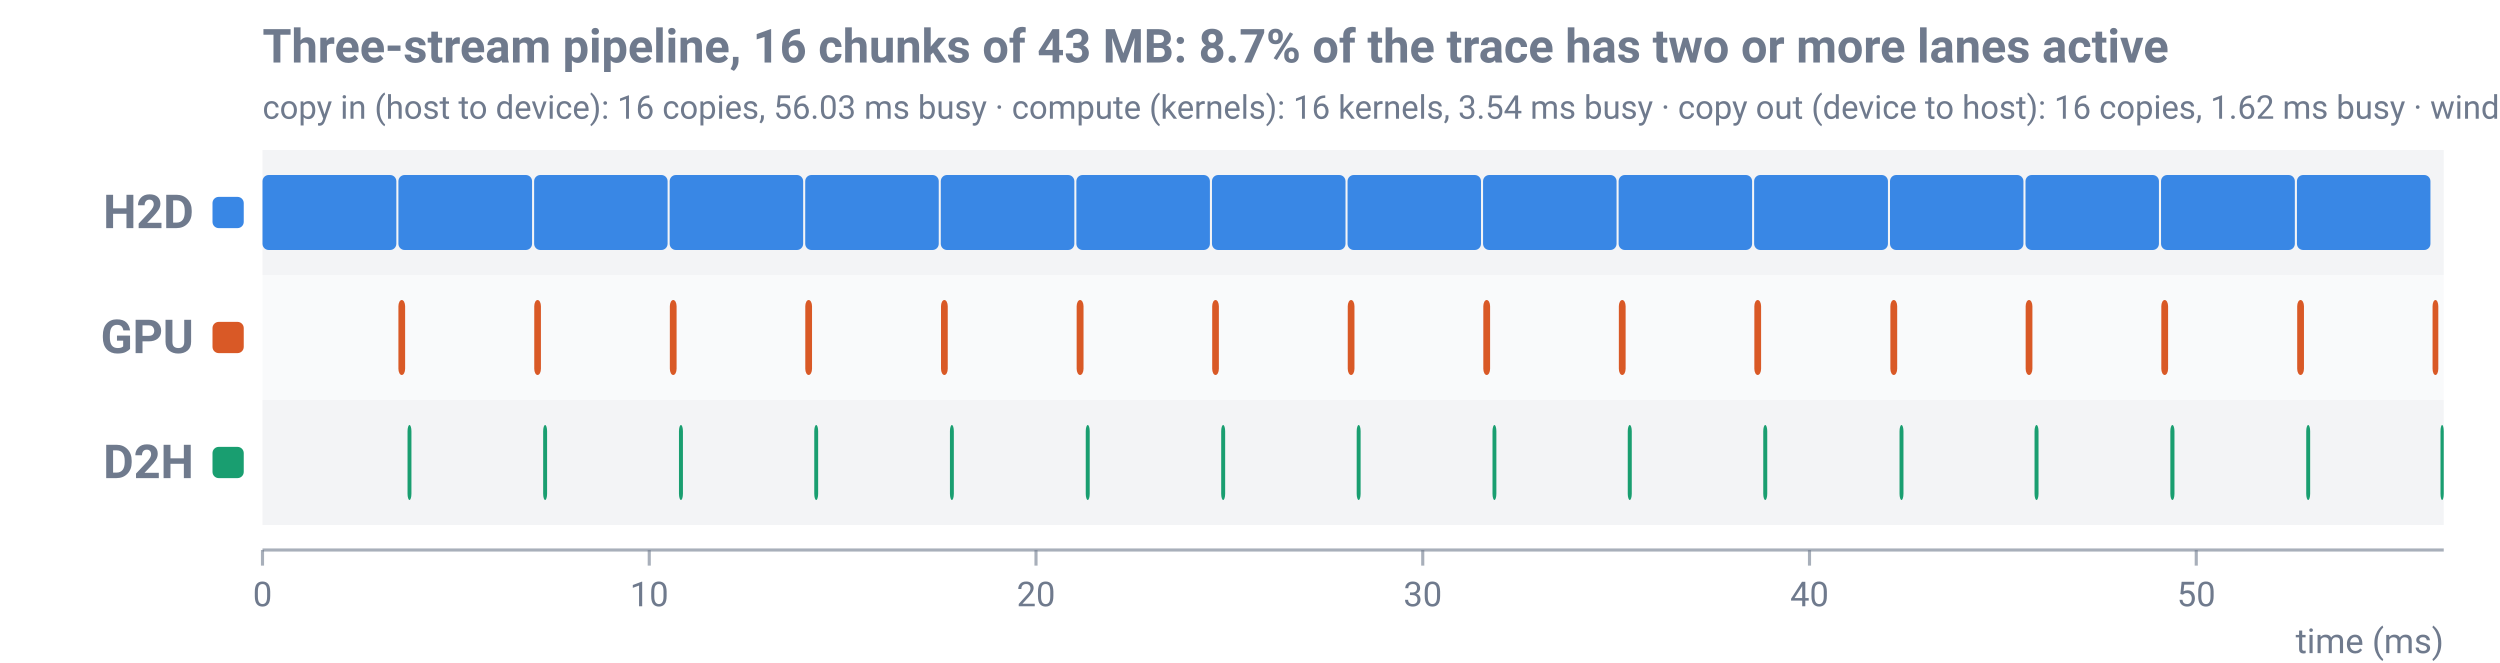
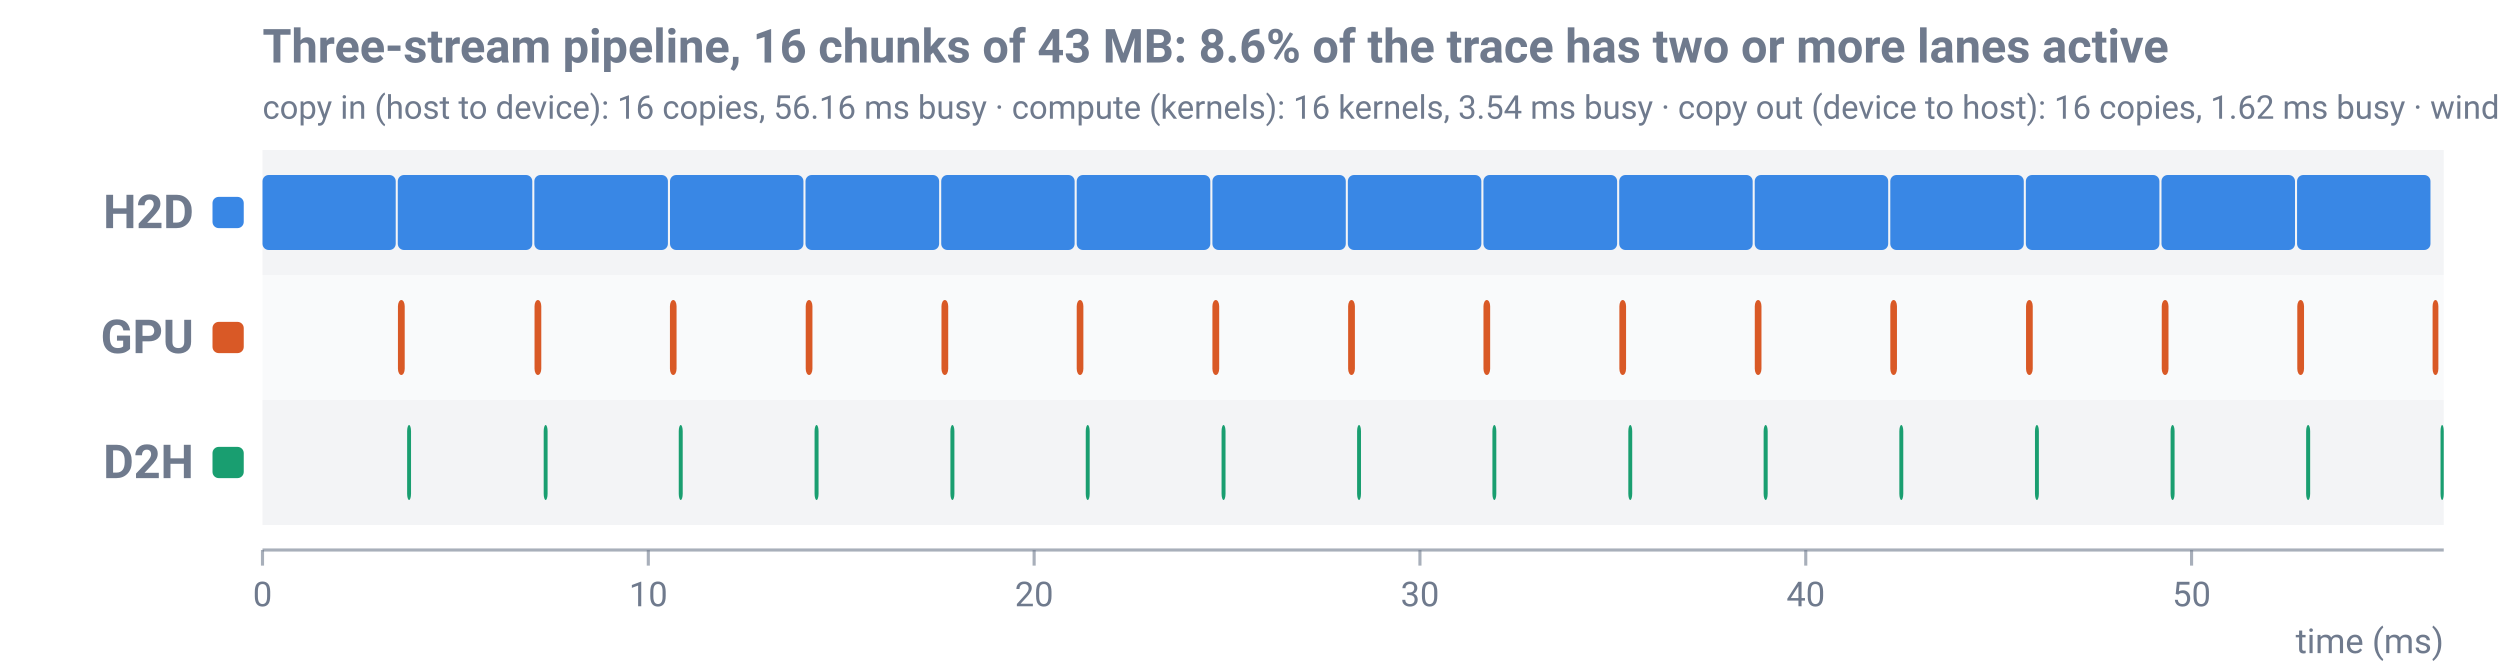
<svg xmlns="http://www.w3.org/2000/svg" viewBox="0 0 800 212" width="100%" role="img" aria-labelledby="pipeline-timeline-title" style="max-width:100%;height:auto;font-family:system-ui, -apple-system, 'Segoe UI', Roboto, Helvetica, Arial, sans-serif">
-   <text class="title" x="84" y="20" font-size="15" font-weight="600" fill="#6f7a8d">Three-stream pipeline, 16 chunks of 43 MB: 8.7% of the trace has two or more lanes active</text>
-   <text class="legend" x="84" y="38" font-size="10.5" fill="#6f7a8d">copy in (host to device): 16 copies, 56.03 ms busy · compute (kernels): 16 kernels, 3.54 ms busy · copy out (device to host): 16 copies, 1.62 ms busy · window 56.40 ms</text>
+   <text class="title" x="84" y="20" font-size="15" font-weight="600" fill="#6f7a8d">Three-stream pipeline, 16 chunks of 43 MB: 8.6% of the trace has two or more lanes active</text>
+   <text class="legend" x="84" y="38" font-size="10.5" fill="#6f7a8d">copy in (host to device): 16 copies, 56.16 ms busy · compute (kernels): 16 kernels, 3.54 ms busy · copy out (device to host): 16 copies, 1.62 ms busy · window 56.54 ms</text>
  <g class="lane" data-lane="h2d">
    <rect class="band" x="84" y="48" width="698" height="40" fill="#8892a6" fill-opacity="0.1" />
    <rect class="swatch" x="68" y="63.0" width="10" height="10" rx="2" fill="#3987e5" />
    <text class="label" x="62" y="73.0" text-anchor="end" font-size="15" font-weight="600" fill="#6f7a8d">H2D</text>
-     <rect class="bar" data-lane="h2d" x="84.00" y="56.0" width="42.83" height="24" rx="2" fill="#3987e5" />
-     <rect class="bar" data-lane="h2d" x="127.49" y="56.0" width="42.77" height="24" rx="2" fill="#3987e5" />
-     <rect class="bar" data-lane="h2d" x="170.92" y="56.0" width="42.71" height="24" rx="2" fill="#3987e5" />
-     <rect class="bar" data-lane="h2d" x="214.29" y="56.0" width="42.72" height="24" rx="2" fill="#3987e5" />
-     <rect class="bar" data-lane="h2d" x="257.67" y="56.0" width="42.73" height="24" rx="2" fill="#3987e5" />
-     <rect class="bar" data-lane="h2d" x="301.05" y="56.0" width="42.74" height="24" rx="2" fill="#3987e5" />
-     <rect class="bar" data-lane="h2d" x="344.44" y="56.0" width="42.73" height="24" rx="2" fill="#3987e5" />
-     <rect class="bar" data-lane="h2d" x="387.83" y="56.0" width="42.73" height="24" rx="2" fill="#3987e5" />
-     <rect class="bar" data-lane="h2d" x="431.22" y="56.0" width="42.70" height="24" rx="2" fill="#3987e5" />
-     <rect class="bar" data-lane="h2d" x="474.58" y="56.0" width="42.72" height="24" rx="2" fill="#3987e5" />
-     <rect class="bar" data-lane="h2d" x="517.96" y="56.0" width="42.71" height="24" rx="2" fill="#3987e5" />
-     <rect class="bar" data-lane="h2d" x="561.32" y="56.0" width="42.82" height="24" rx="2" fill="#3987e5" />
-     <rect class="bar" data-lane="h2d" x="604.80" y="56.0" width="42.70" height="24" rx="2" fill="#3987e5" />
-     <rect class="bar" data-lane="h2d" x="648.16" y="56.0" width="42.70" height="24" rx="2" fill="#3987e5" />
-     <rect class="bar" data-lane="h2d" x="691.53" y="56.0" width="42.82" height="24" rx="2" fill="#3987e5" />
-     <rect class="bar" data-lane="h2d" x="735.02" y="56.0" width="42.72" height="24" rx="2" fill="#3987e5" />
+     <rect class="bar" data-lane="h2d" x="84.00" y="56.0" width="42.63" height="24" rx="2" fill="#3987e5" />
+     <rect class="bar" data-lane="h2d" x="127.29" y="56.0" width="43.04" height="24" rx="2" fill="#3987e5" />
+     <rect class="bar" data-lane="h2d" x="170.99" y="56.0" width="42.74" height="24" rx="2" fill="#3987e5" />
+     <rect class="bar" data-lane="h2d" x="214.40" y="56.0" width="42.70" height="24" rx="2" fill="#3987e5" />
+     <rect class="bar" data-lane="h2d" x="257.76" y="56.0" width="42.76" height="24" rx="2" fill="#3987e5" />
+     <rect class="bar" data-lane="h2d" x="301.19" y="56.0" width="42.69" height="24" rx="2" fill="#3987e5" />
+     <rect class="bar" data-lane="h2d" x="344.55" y="56.0" width="42.75" height="24" rx="2" fill="#3987e5" />
+     <rect class="bar" data-lane="h2d" x="387.97" y="56.0" width="42.68" height="24" rx="2" fill="#3987e5" />
+     <rect class="bar" data-lane="h2d" x="431.31" y="56.0" width="42.72" height="24" rx="2" fill="#3987e5" />
+     <rect class="bar" data-lane="h2d" x="474.70" y="56.0" width="42.78" height="24" rx="2" fill="#3987e5" />
+     <rect class="bar" data-lane="h2d" x="518.15" y="56.0" width="42.70" height="24" rx="2" fill="#3987e5" />
+     <rect class="bar" data-lane="h2d" x="561.51" y="56.0" width="42.71" height="24" rx="2" fill="#3987e5" />
+     <rect class="bar" data-lane="h2d" x="604.89" y="56.0" width="42.72" height="24" rx="2" fill="#3987e5" />
+     <rect class="bar" data-lane="h2d" x="648.27" y="56.0" width="42.74" height="24" rx="2" fill="#3987e5" />
+     <rect class="bar" data-lane="h2d" x="691.68" y="56.0" width="42.72" height="24" rx="2" fill="#3987e5" />
+     <rect class="bar" data-lane="h2d" x="735.06" y="56.0" width="42.69" height="24" rx="2" fill="#3987e5" />
  </g>
  <g class="lane" data-lane="kernel">
    <rect class="band" x="84" y="88" width="698" height="40" fill="#8892a6" fill-opacity="0.05" />
    <rect class="swatch" x="68" y="103.0" width="10" height="10" rx="2" fill="#d95926" />
    <text class="label" x="62" y="113.0" text-anchor="end" font-size="15" font-weight="600" fill="#6f7a8d">GPU</text>
-     <rect class="bar" data-lane="kernel" x="127.49" y="96.0" width="2.15" height="24" rx="2" fill="#d95926" />
-     <rect class="bar" data-lane="kernel" x="170.96" y="96.0" width="2.14" height="24" rx="2" fill="#d95926" />
-     <rect class="bar" data-lane="kernel" x="214.35" y="96.0" width="2.16" height="24" rx="2" fill="#d95926" />
-     <rect class="bar" data-lane="kernel" x="257.69" y="96.0" width="2.16" height="24" rx="2" fill="#d95926" />
-     <rect class="bar" data-lane="kernel" x="301.12" y="96.0" width="2.16" height="24" rx="2" fill="#d95926" />
-     <rect class="bar" data-lane="kernel" x="344.53" y="96.0" width="2.20" height="24" rx="2" fill="#d95926" />
-     <rect class="bar" data-lane="kernel" x="387.90" y="96.0" width="2.14" height="24" rx="2" fill="#d95926" />
-     <rect class="bar" data-lane="kernel" x="431.28" y="96.0" width="2.15" height="24" rx="2" fill="#d95926" />
-     <rect class="bar" data-lane="kernel" x="474.66" y="96.0" width="2.17" height="24" rx="2" fill="#d95926" />
-     <rect class="bar" data-lane="kernel" x="518.03" y="96.0" width="2.17" height="24" rx="2" fill="#d95926" />
-     <rect class="bar" data-lane="kernel" x="561.39" y="96.0" width="2.16" height="24" rx="2" fill="#d95926" />
-     <rect class="bar" data-lane="kernel" x="604.92" y="96.0" width="2.18" height="24" rx="2" fill="#d95926" />
-     <rect class="bar" data-lane="kernel" x="648.21" y="96.0" width="2.16" height="24" rx="2" fill="#d95926" />
-     <rect class="bar" data-lane="kernel" x="691.62" y="96.0" width="2.17" height="24" rx="2" fill="#d95926" />
-     <rect class="bar" data-lane="kernel" x="735.10" y="96.0" width="2.17" height="24" rx="2" fill="#d95926" />
-     <rect class="bar" data-lane="kernel" x="778.42" y="96.0" width="1.84" height="24" rx="2" fill="#d95926" />
+     <rect class="bar" data-lane="kernel" x="127.34" y="96.0" width="2.17" height="24" rx="2" fill="#d95926" />
+     <rect class="bar" data-lane="kernel" x="171.05" y="96.0" width="2.16" height="24" rx="2" fill="#d95926" />
+     <rect class="bar" data-lane="kernel" x="214.38" y="96.0" width="2.12" height="24" rx="2" fill="#d95926" />
+     <rect class="bar" data-lane="kernel" x="257.83" y="96.0" width="2.15" height="24" rx="2" fill="#d95926" />
+     <rect class="bar" data-lane="kernel" x="301.27" y="96.0" width="2.16" height="24" rx="2" fill="#d95926" />
+     <rect class="bar" data-lane="kernel" x="344.55" y="96.0" width="2.13" height="24" rx="2" fill="#d95926" />
+     <rect class="bar" data-lane="kernel" x="387.97" y="96.0" width="2.17" height="24" rx="2" fill="#d95926" />
+     <rect class="bar" data-lane="kernel" x="431.40" y="96.0" width="2.17" height="24" rx="2" fill="#d95926" />
+     <rect class="bar" data-lane="kernel" x="474.71" y="96.0" width="2.14" height="24" rx="2" fill="#d95926" />
+     <rect class="bar" data-lane="kernel" x="518.20" y="96.0" width="2.14" height="24" rx="2" fill="#d95926" />
+     <rect class="bar" data-lane="kernel" x="561.53" y="96.0" width="2.14" height="24" rx="2" fill="#d95926" />
+     <rect class="bar" data-lane="kernel" x="604.90" y="96.0" width="2.13" height="24" rx="2" fill="#d95926" />
+     <rect class="bar" data-lane="kernel" x="648.33" y="96.0" width="2.15" height="24" rx="2" fill="#d95926" />
+     <rect class="bar" data-lane="kernel" x="691.76" y="96.0" width="2.16" height="24" rx="2" fill="#d95926" />
+     <rect class="bar" data-lane="kernel" x="735.13" y="96.0" width="2.16" height="24" rx="2" fill="#d95926" />
+     <rect class="bar" data-lane="kernel" x="778.43" y="96.0" width="1.85" height="24" rx="2" fill="#d95926" />
  </g>
  <g class="lane" data-lane="d2h">
    <rect class="band" x="84" y="128" width="698" height="40" fill="#8892a6" fill-opacity="0.1" />
    <rect class="swatch" x="68" y="143.0" width="10" height="10" rx="2" fill="#199e70" />
    <text class="label" x="62" y="153.0" text-anchor="end" font-size="15" font-weight="600" fill="#6f7a8d">D2H</text>
-     <rect class="bar" data-lane="d2h" x="130.41" y="136.0" width="1.25" height="24" rx="2" fill="#199e70" />
-     <rect class="bar" data-lane="d2h" x="173.81" y="136.0" width="1.26" height="24" rx="2" fill="#199e70" />
-     <rect class="bar" data-lane="d2h" x="217.27" y="136.0" width="1.27" height="24" rx="2" fill="#199e70" />
-     <rect class="bar" data-lane="d2h" x="260.56" y="136.0" width="1.25" height="24" rx="2" fill="#199e70" />
-     <rect class="bar" data-lane="d2h" x="303.98" y="136.0" width="1.25" height="24" rx="2" fill="#199e70" />
-     <rect class="bar" data-lane="d2h" x="347.44" y="136.0" width="1.27" height="24" rx="2" fill="#199e70" />
-     <rect class="bar" data-lane="d2h" x="390.78" y="136.0" width="1.27" height="24" rx="2" fill="#199e70" />
-     <rect class="bar" data-lane="d2h" x="434.14" y="136.0" width="1.26" height="24" rx="2" fill="#199e70" />
-     <rect class="bar" data-lane="d2h" x="477.60" y="136.0" width="1.24" height="24" rx="2" fill="#199e70" />
-     <rect class="bar" data-lane="d2h" x="520.88" y="136.0" width="1.29" height="24" rx="2" fill="#199e70" />
-     <rect class="bar" data-lane="d2h" x="564.24" y="136.0" width="1.28" height="24" rx="2" fill="#199e70" />
-     <rect class="bar" data-lane="d2h" x="607.85" y="136.0" width="1.26" height="24" rx="2" fill="#199e70" />
-     <rect class="bar" data-lane="d2h" x="651.05" y="136.0" width="1.28" height="24" rx="2" fill="#199e70" />
-     <rect class="bar" data-lane="d2h" x="694.51" y="136.0" width="1.32" height="24" rx="2" fill="#199e70" />
-     <rect class="bar" data-lane="d2h" x="737.99" y="136.0" width="1.26" height="24" rx="2" fill="#199e70" />
-     <rect class="bar" data-lane="d2h" x="780.96" y="136.0" width="1.04" height="24" rx="2" fill="#199e70" />
+     <rect class="bar" data-lane="d2h" x="130.28" y="136.0" width="1.25" height="24" rx="2" fill="#199e70" />
+     <rect class="bar" data-lane="d2h" x="173.98" y="136.0" width="1.25" height="24" rx="2" fill="#199e70" />
+     <rect class="bar" data-lane="d2h" x="217.20" y="136.0" width="1.27" height="24" rx="2" fill="#199e70" />
+     <rect class="bar" data-lane="d2h" x="260.66" y="136.0" width="1.28" height="24" rx="2" fill="#199e70" />
+     <rect class="bar" data-lane="d2h" x="304.13" y="136.0" width="1.28" height="24" rx="2" fill="#199e70" />
+     <rect class="bar" data-lane="d2h" x="347.44" y="136.0" width="1.26" height="24" rx="2" fill="#199e70" />
+     <rect class="bar" data-lane="d2h" x="390.90" y="136.0" width="1.27" height="24" rx="2" fill="#199e70" />
+     <rect class="bar" data-lane="d2h" x="434.27" y="136.0" width="1.25" height="24" rx="2" fill="#199e70" />
+     <rect class="bar" data-lane="d2h" x="477.57" y="136.0" width="1.25" height="24" rx="2" fill="#199e70" />
+     <rect class="bar" data-lane="d2h" x="521.06" y="136.0" width="1.25" height="24" rx="2" fill="#199e70" />
+     <rect class="bar" data-lane="d2h" x="564.36" y="136.0" width="1.30" height="24" rx="2" fill="#199e70" />
+     <rect class="bar" data-lane="d2h" x="607.79" y="136.0" width="1.26" height="24" rx="2" fill="#199e70" />
+     <rect class="bar" data-lane="d2h" x="651.19" y="136.0" width="1.25" height="24" rx="2" fill="#199e70" />
+     <rect class="bar" data-lane="d2h" x="694.59" y="136.0" width="1.28" height="24" rx="2" fill="#199e70" />
+     <rect class="bar" data-lane="d2h" x="737.96" y="136.0" width="1.29" height="24" rx="2" fill="#199e70" />
+     <rect class="bar" data-lane="d2h" x="780.97" y="136.0" width="1.03" height="24" rx="2" fill="#199e70" />
  </g>
  <g class="axis" fill="#6f7a8d" font-size="11">
    <line x1="84" y1="176" x2="782" y2="176" stroke="#6f7a8d" stroke-opacity="0.6" stroke-width="1" />
    <line x1="84.00" y1="176" x2="84.00" y2="181" stroke="#6f7a8d" stroke-opacity="0.6" />
    <text x="84.00" y="194" text-anchor="middle">0</text>
-     <line x1="207.76" y1="176" x2="207.76" y2="181" stroke="#6f7a8d" stroke-opacity="0.6" />
-     <text x="207.76" y="194" text-anchor="middle">10</text>
-     <line x1="331.52" y1="176" x2="331.52" y2="181" stroke="#6f7a8d" stroke-opacity="0.6" />
-     <text x="331.52" y="194" text-anchor="middle">20</text>
-     <line x1="455.28" y1="176" x2="455.28" y2="181" stroke="#6f7a8d" stroke-opacity="0.6" />
-     <text x="455.28" y="194" text-anchor="middle">30</text>
-     <line x1="579.04" y1="176" x2="579.04" y2="181" stroke="#6f7a8d" stroke-opacity="0.6" />
-     <text x="579.04" y="194" text-anchor="middle">40</text>
-     <line x1="702.80" y1="176" x2="702.80" y2="181" stroke="#6f7a8d" stroke-opacity="0.6" />
-     <text x="702.80" y="194" text-anchor="middle">50</text>
+     <line x1="207.46" y1="176" x2="207.46" y2="181" stroke="#6f7a8d" stroke-opacity="0.6" />
+     <text x="207.46" y="194" text-anchor="middle">10</text>
+     <line x1="330.92" y1="176" x2="330.92" y2="181" stroke="#6f7a8d" stroke-opacity="0.6" />
+     <text x="330.92" y="194" text-anchor="middle">20</text>
+     <line x1="454.38" y1="176" x2="454.38" y2="181" stroke="#6f7a8d" stroke-opacity="0.6" />
+     <text x="454.38" y="194" text-anchor="middle">30</text>
+     <line x1="577.84" y1="176" x2="577.84" y2="181" stroke="#6f7a8d" stroke-opacity="0.6" />
+     <text x="577.84" y="194" text-anchor="middle">40</text>
+     <line x1="701.30" y1="176" x2="701.30" y2="181" stroke="#6f7a8d" stroke-opacity="0.6" />
+     <text x="701.30" y="194" text-anchor="middle">50</text>
    <text x="782" y="209" text-anchor="end">time (ms)</text>
  </g>
</svg>
